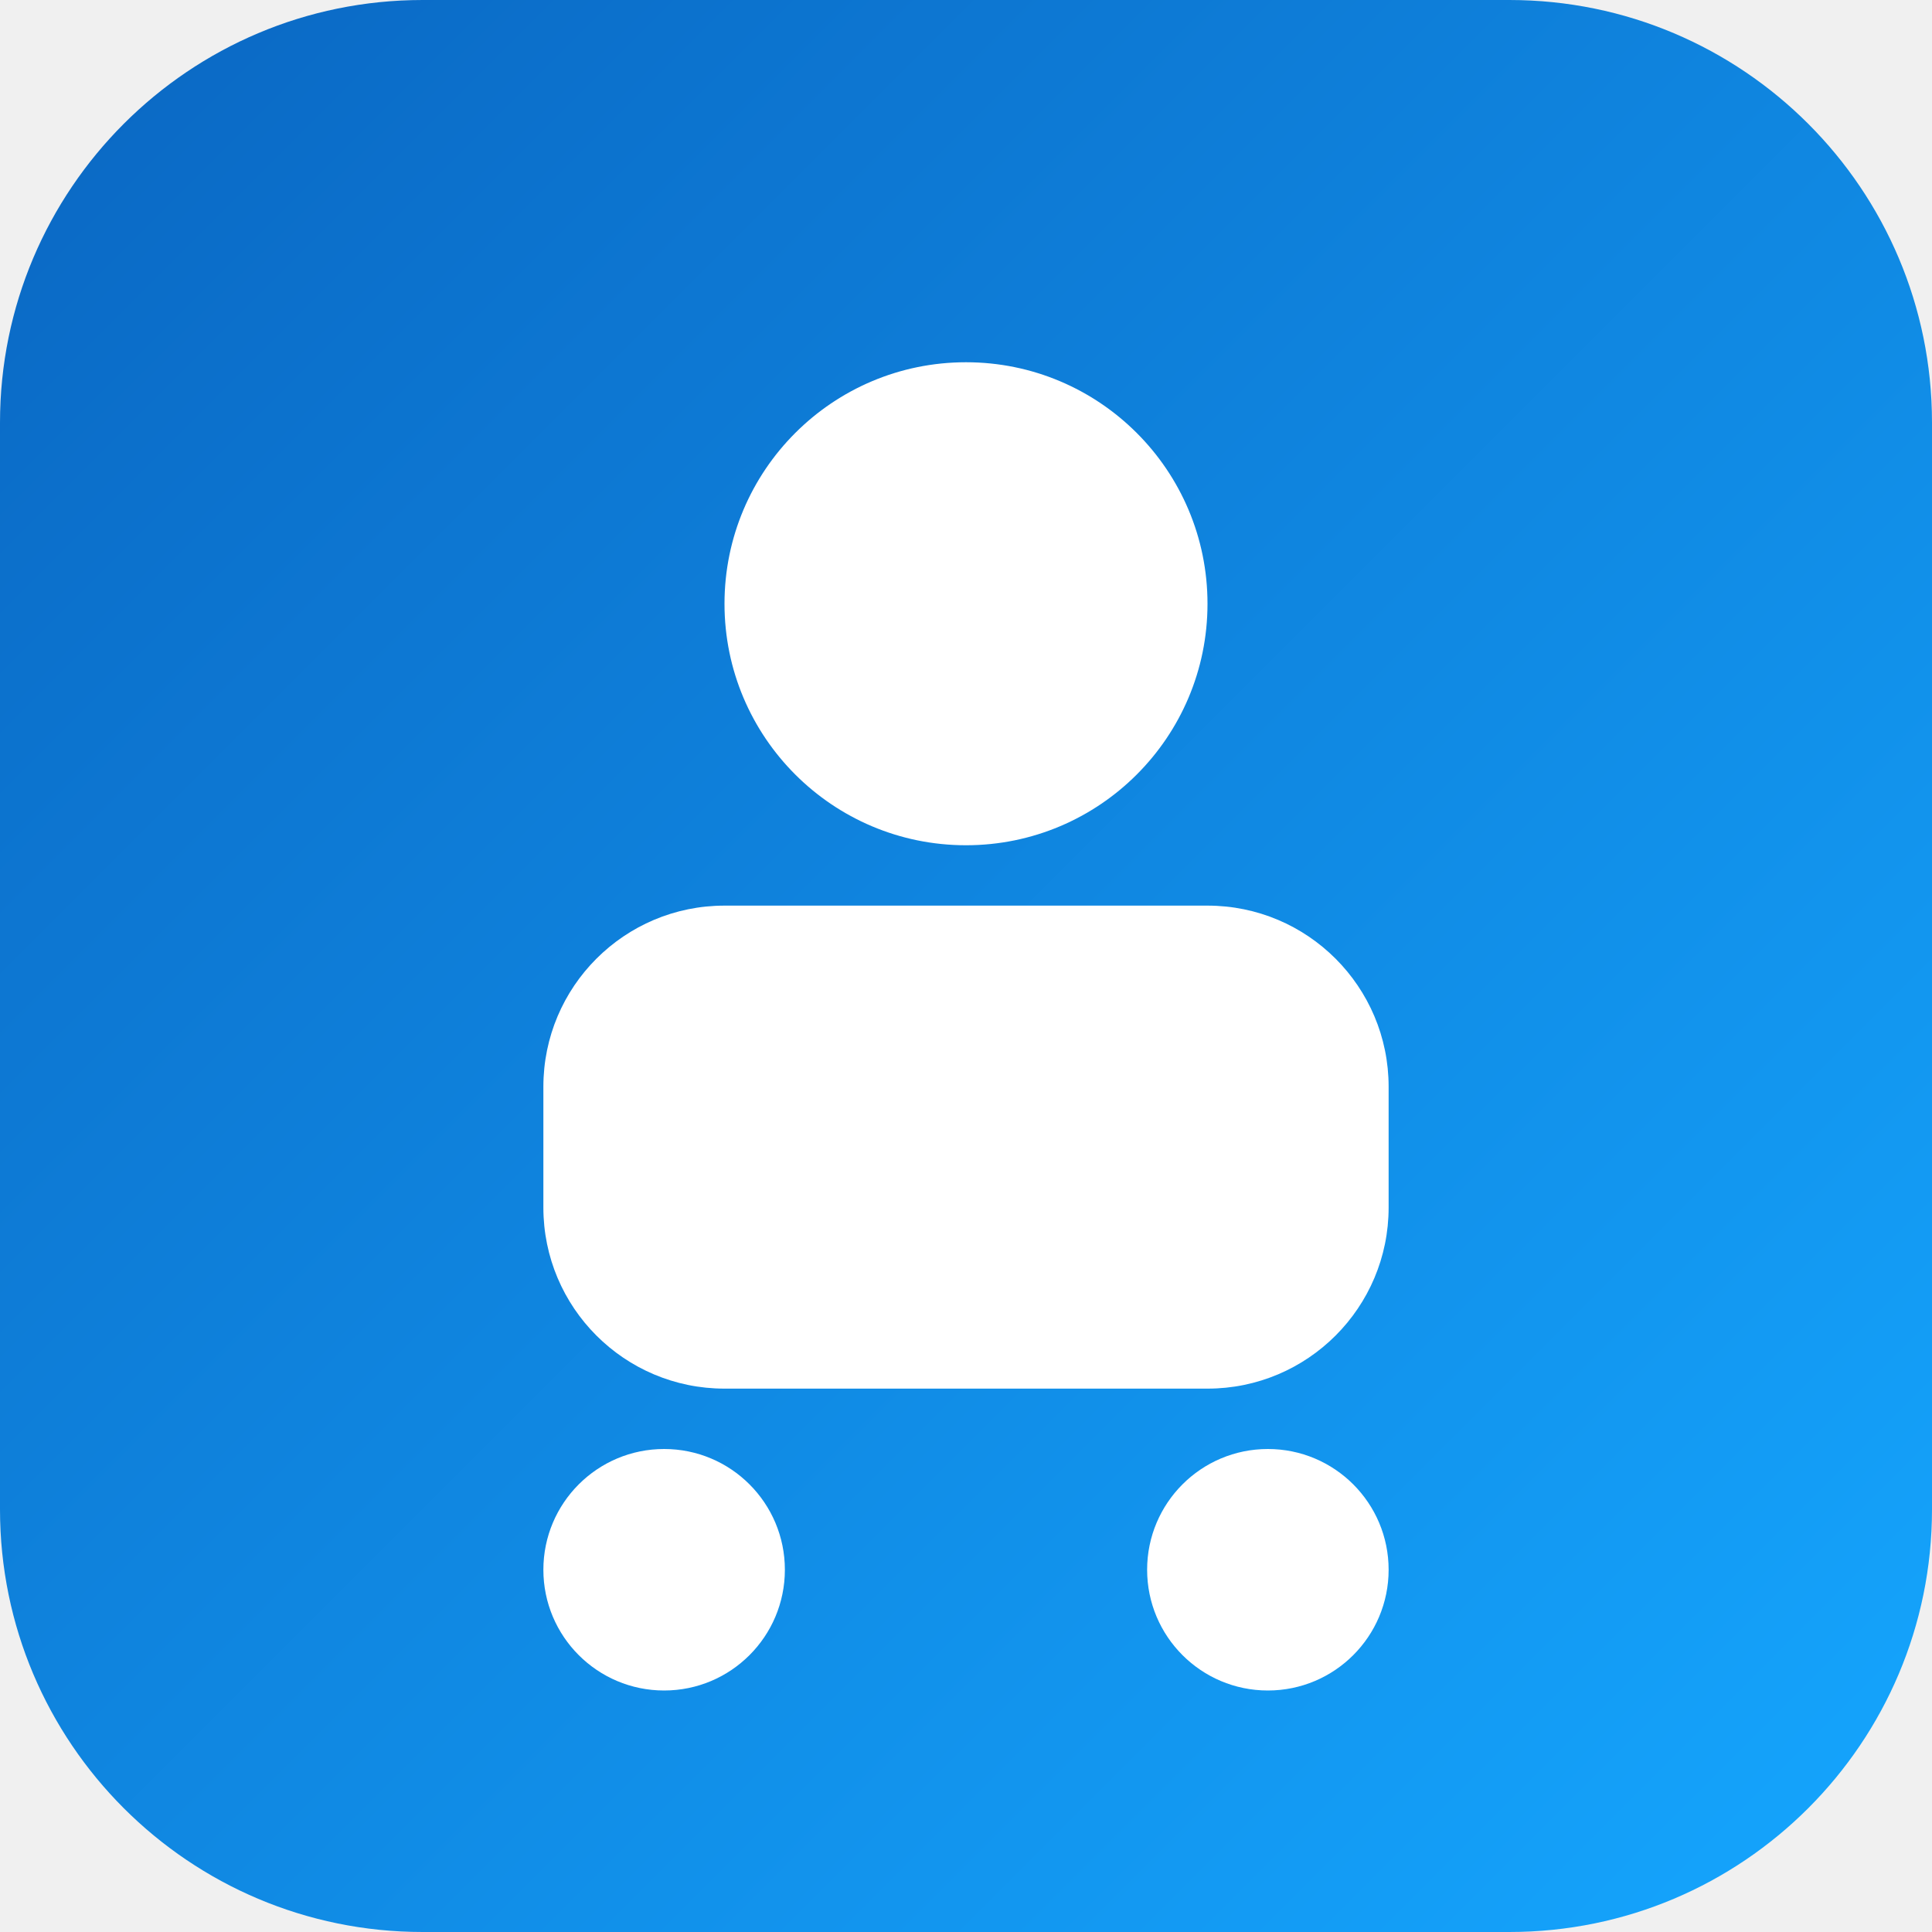
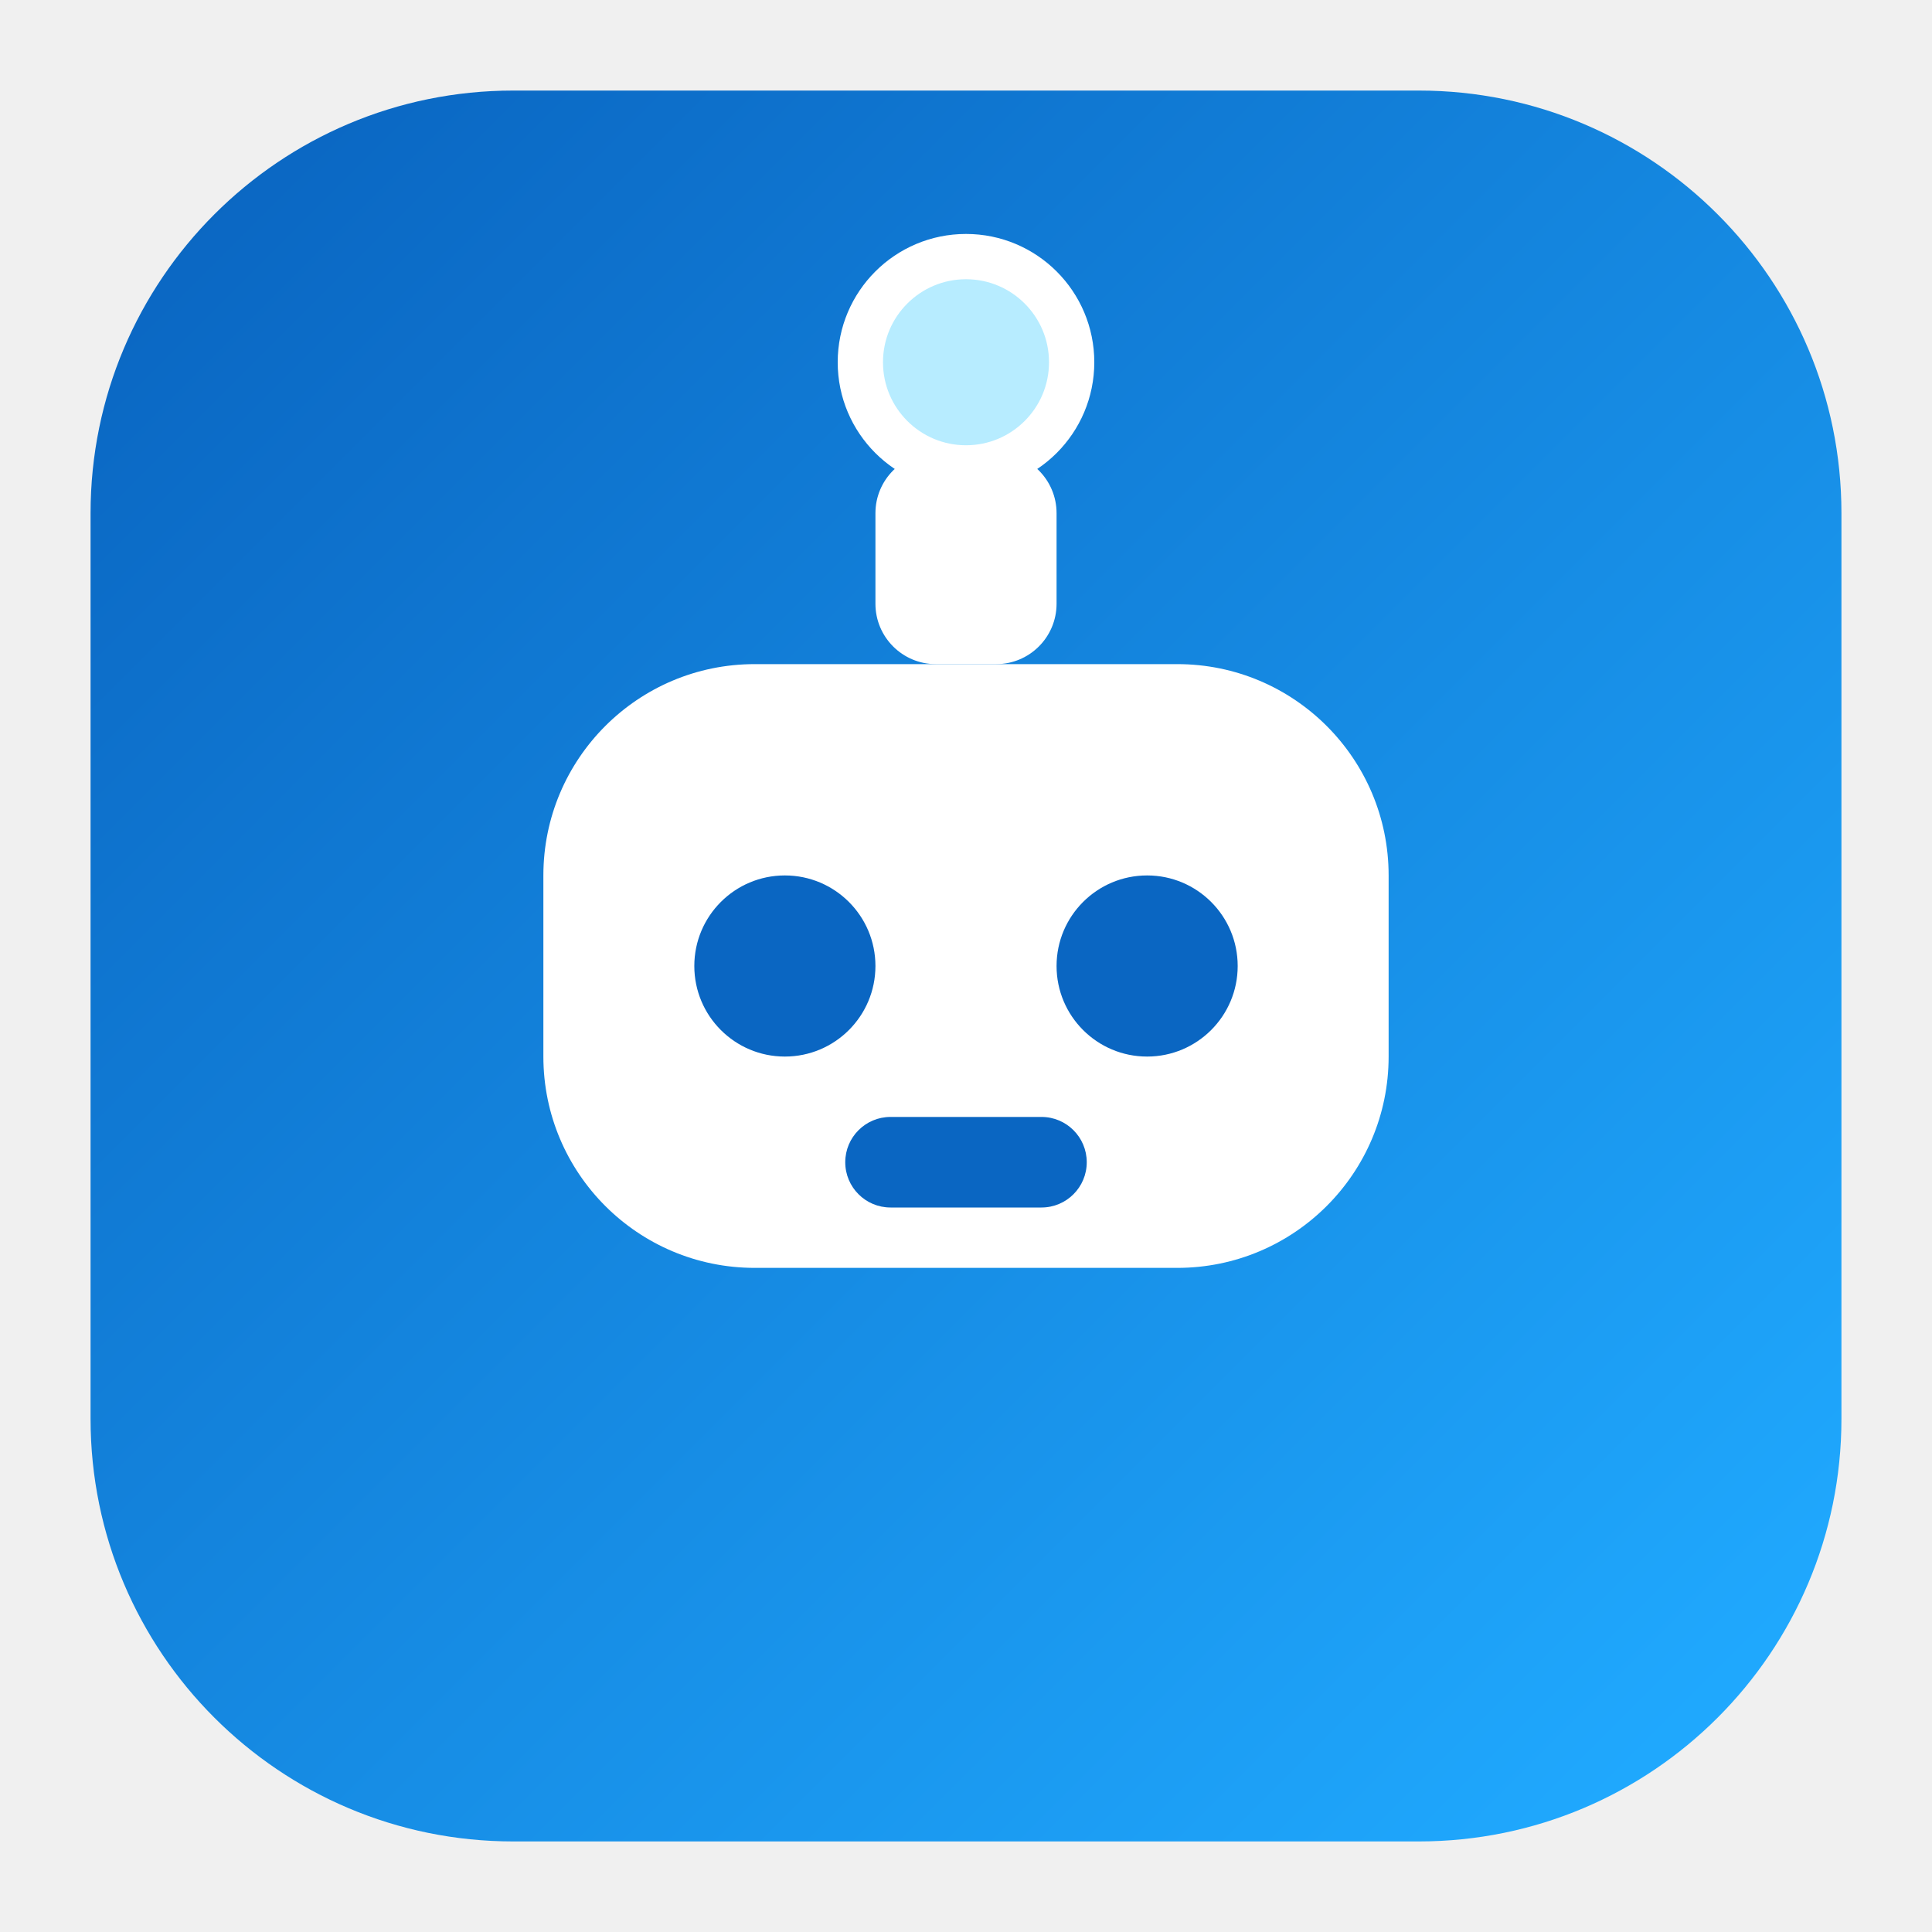
- <svg xmlns="http://www.w3.org/2000/svg" width="64" height="64" viewBox="0 0 64 64">
+ <svg xmlns="http://www.w3.org/2000/svg" width="64" height="64" viewBox="0 0 64 64" fill="none">
  <defs>
-     <linearGradient id="g" x1="0" y1="0" x2="1" y2="1">
-       <stop offset="0%" stop-color="#0a66c2" />
-       <stop offset="100%" stop-color="#15a7ff" />
+     <linearGradient id="g" x1="6" y1="6" x2="58" y2="58" gradientUnits="userSpaceOnUse">
+       <stop stop-color="#0A66C2" />
+       <stop offset="1" stop-color="#20AAFF" />
    </linearGradient>
  </defs>
-   <rect width="64" height="64" rx="14" fill="url(#g)" />
-   <circle cx="32" cy="20" r="8" fill="#ffffff" />
-   <rect x="18" y="30" width="28" height="16" rx="6" fill="#ffffff" />
-   <circle cx="22" cy="52" r="4" fill="#ffffff" />
-   <circle cx="42" cy="52" r="4" fill="#ffffff" />
+   <rect x="3" y="3" width="58" height="58" rx="14" fill="url(#g)" />
+   <rect x="18" y="22" width="28" height="20" rx="7" fill="white" />
+   <circle cx="26" cy="32" r="3" fill="#0A66C2" />
+   <circle cx="38" cy="32" r="3" fill="#0A66C2" />
+   <rect x="28" y="37" width="8" height="3" rx="1.5" fill="#0A66C2" />
+   <rect x="29" y="15" width="6" height="7" rx="2" fill="white" />
+   <circle cx="32" cy="12" r="3.5" fill="#B7ECFF" stroke="white" stroke-width="1.5" />
</svg>
